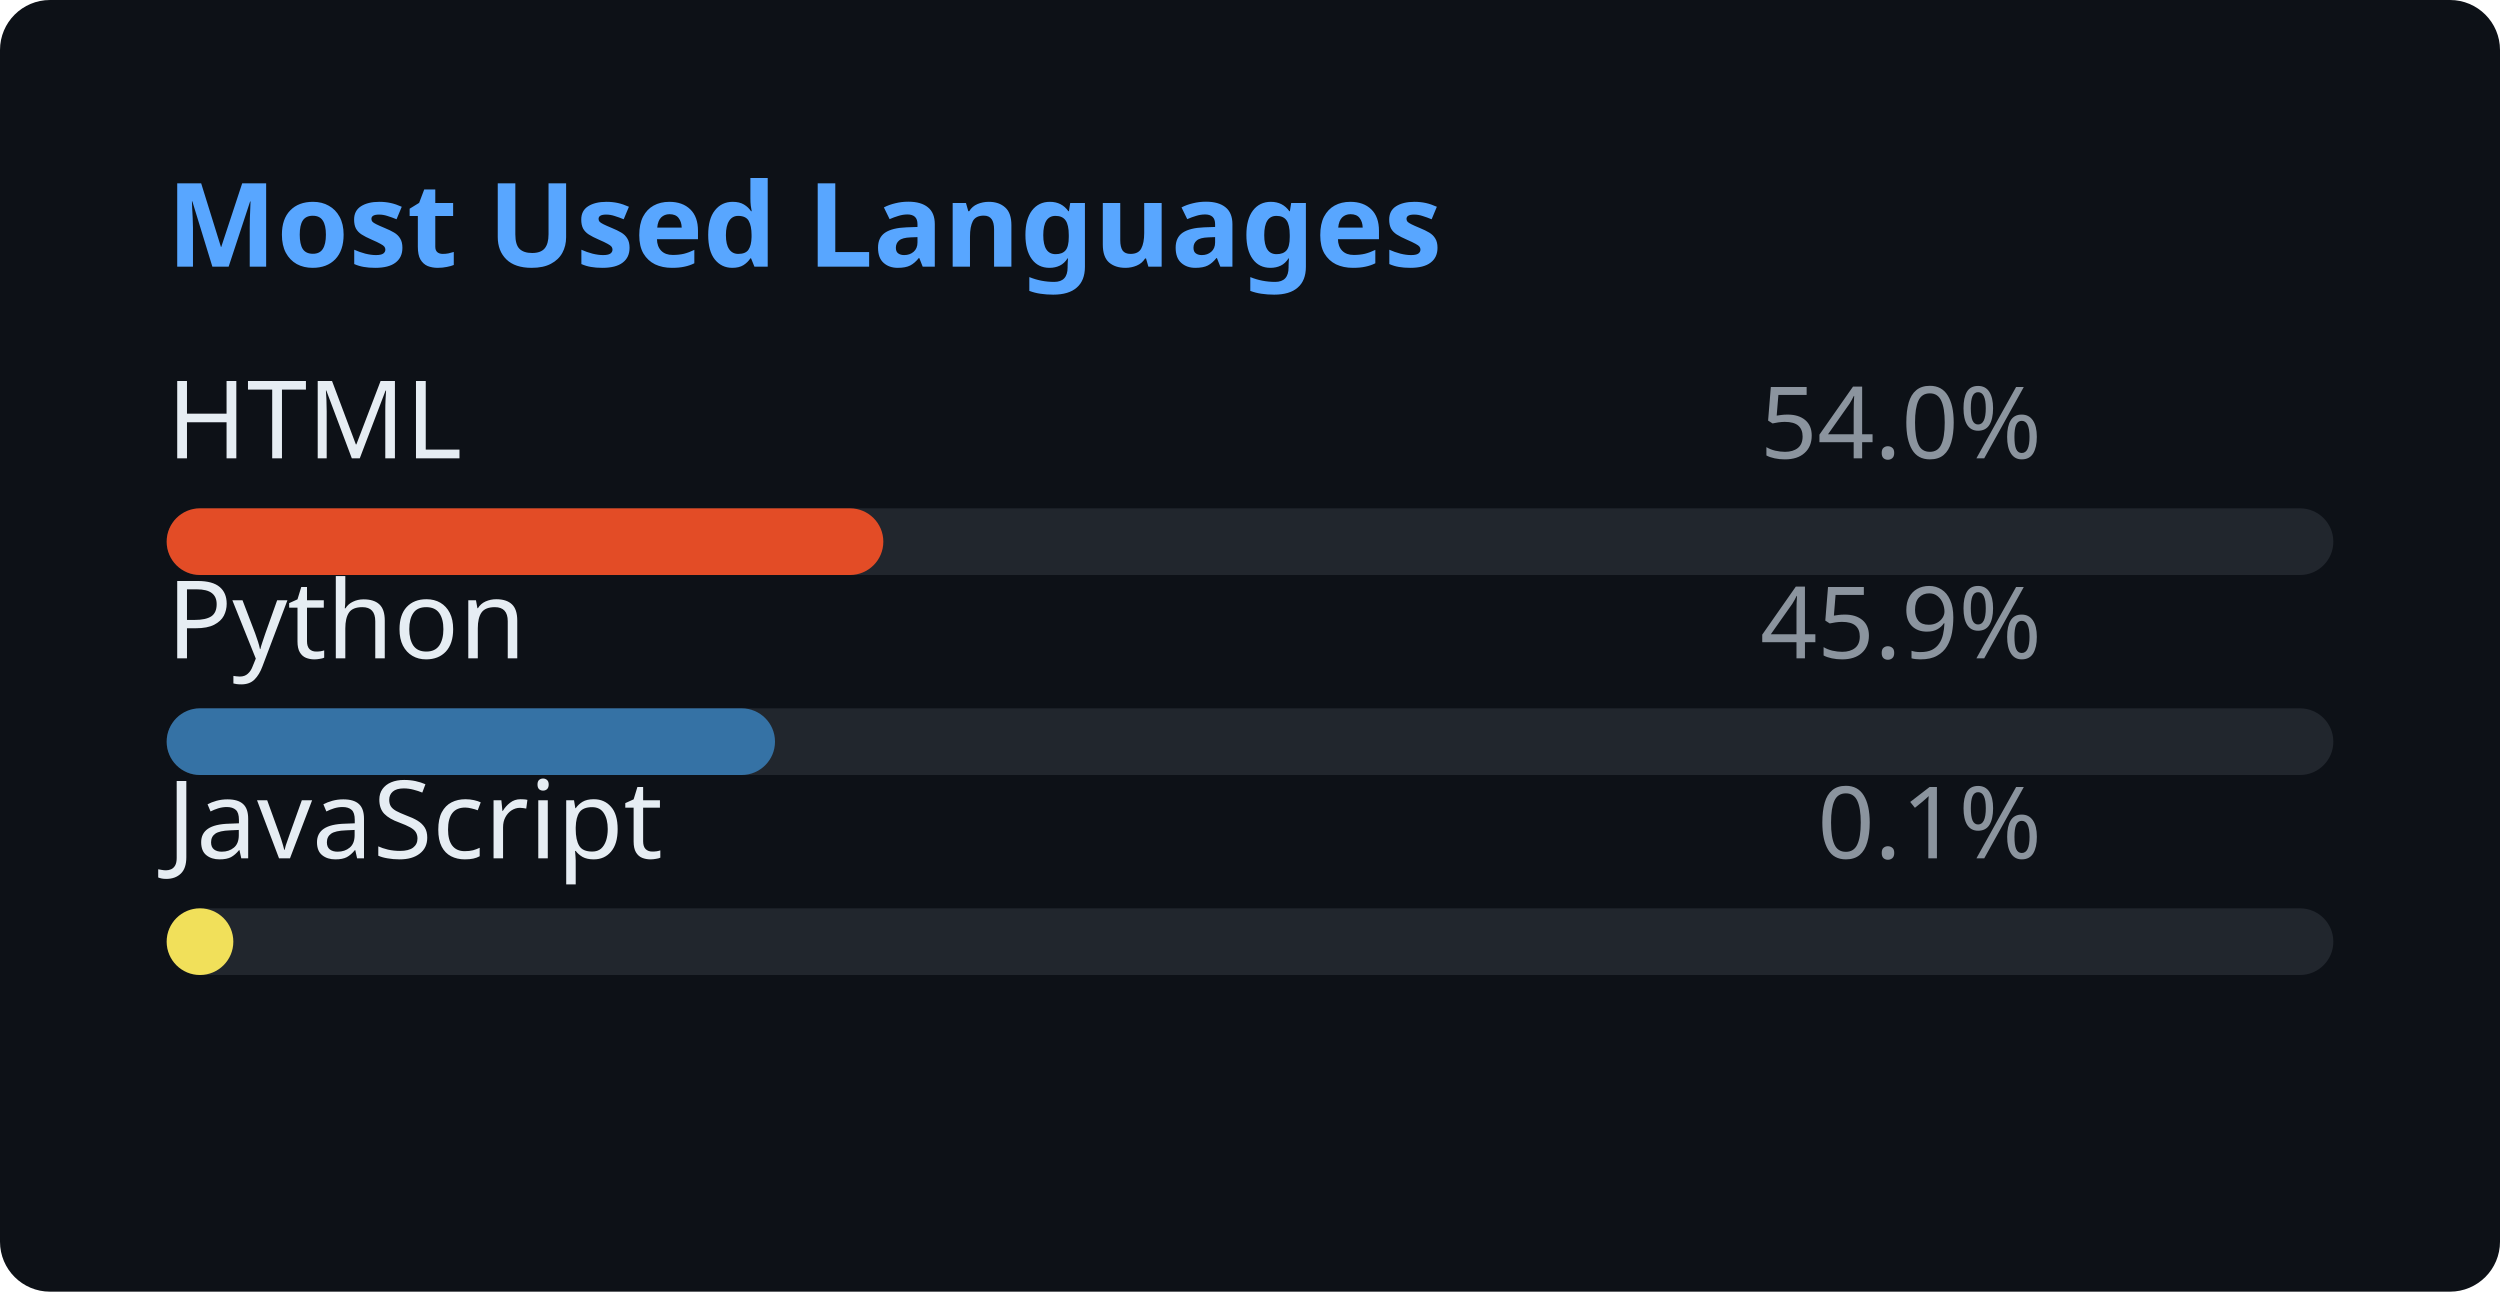
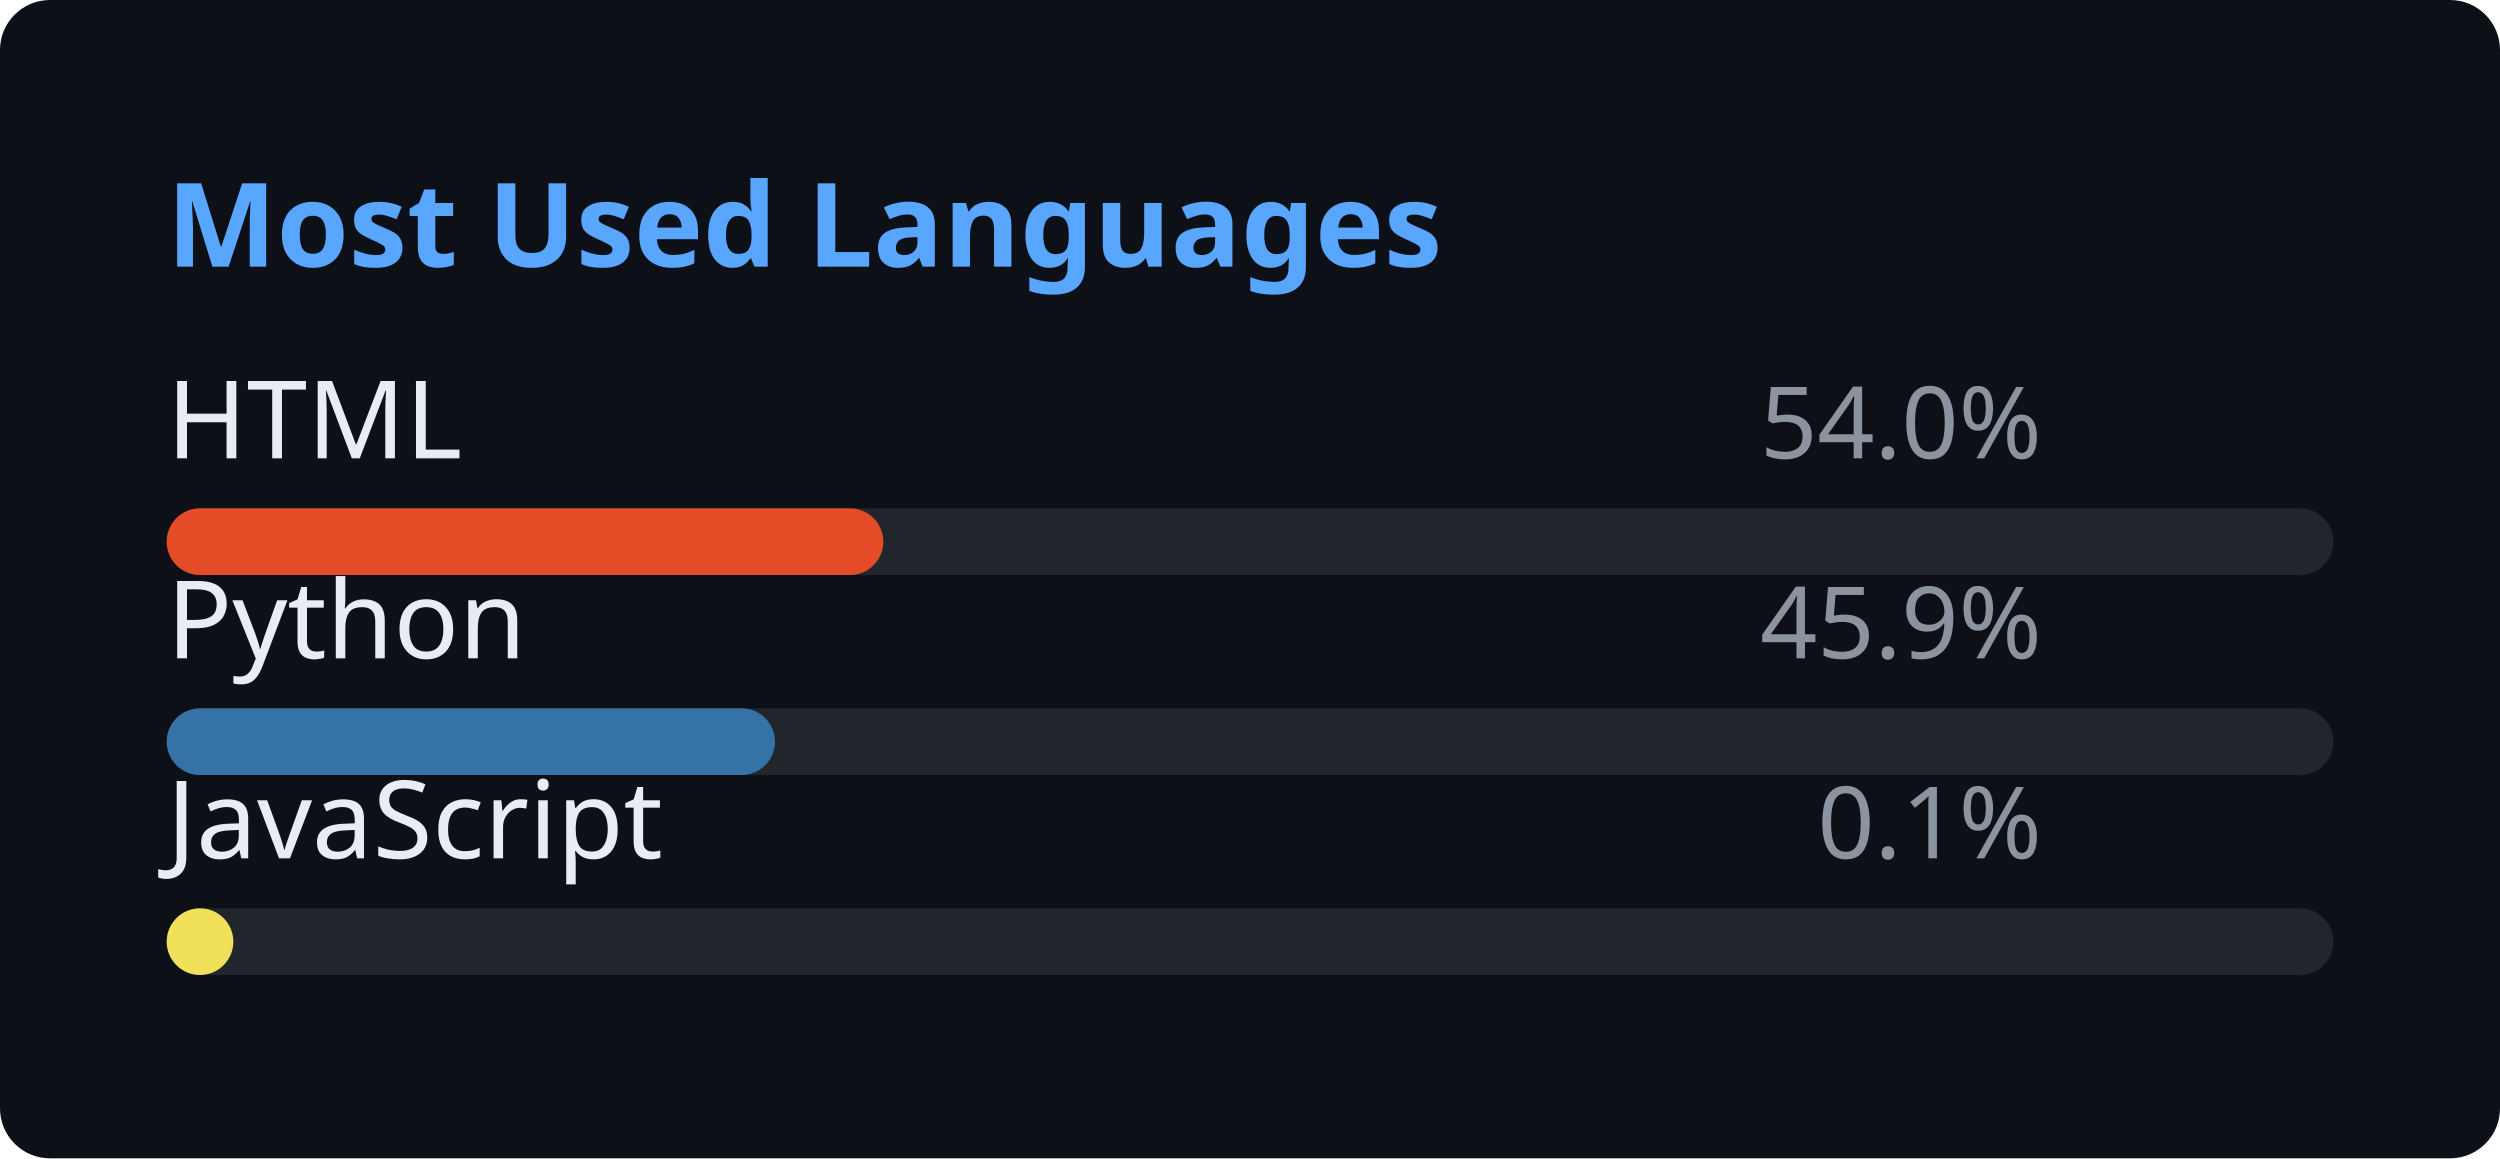
- <svg xmlns="http://www.w3.org/2000/svg" width="300" height="155" viewBox="0 0 300 155">
-   <rect width="300" height="155" rx="6" fill="#0d1117" />
+ <svg xmlns="http://www.w3.org/2000/svg" width="300" height="139" viewBox="0 0 300 139">
+   <rect width="300" height="139" rx="6" fill="#0d1117" />
  <text x="20" y="32" fill="#58a6ff" font-family="ui-sans-serif,system-ui,-apple-system,Segoe UI,Noto Sans,Helvetica,Arial,sans-serif" font-size="14" font-weight="600">Most Used Languages</text>
  <text x="20" y="55" fill="#e6edf3" font-family="ui-sans-serif,system-ui,-apple-system,Segoe UI,Noto Sans,Helvetica,Arial,sans-serif" font-size="13">HTML</text>
  <text x="245" y="55" fill="#8b949e" font-family="ui-sans-serif,system-ui,-apple-system,Segoe UI,Noto Sans,Helvetica,Arial,sans-serif" font-size="12" text-anchor="end">54.0%</text>
  <rect x="20" y="61" width="260" height="8" rx="4" fill="#21262d" />
  <rect x="20" y="61" width="86" height="8" rx="4" fill="#e34c26" />
  <text x="20" y="79" fill="#e6edf3" font-family="ui-sans-serif,system-ui,-apple-system,Segoe UI,Noto Sans,Helvetica,Arial,sans-serif" font-size="13">Python</text>
  <text x="245" y="79" fill="#8b949e" font-family="ui-sans-serif,system-ui,-apple-system,Segoe UI,Noto Sans,Helvetica,Arial,sans-serif" font-size="12" text-anchor="end">45.9%</text>
  <rect x="20" y="85" width="260" height="8" rx="4" fill="#21262d" />
  <rect x="20" y="85" width="73" height="8" rx="4" fill="#3572A5" />
  <text x="20" y="103" fill="#e6edf3" font-family="ui-sans-serif,system-ui,-apple-system,Segoe UI,Noto Sans,Helvetica,Arial,sans-serif" font-size="13">JavaScript</text>
  <text x="245" y="103" fill="#8b949e" font-family="ui-sans-serif,system-ui,-apple-system,Segoe UI,Noto Sans,Helvetica,Arial,sans-serif" font-size="12" text-anchor="end">0.1%</text>
  <rect x="20" y="109" width="260" height="8" rx="4" fill="#21262d" />
  <rect x="20" y="109" width="8" height="8" rx="4" fill="#f1e05a" />
</svg>
